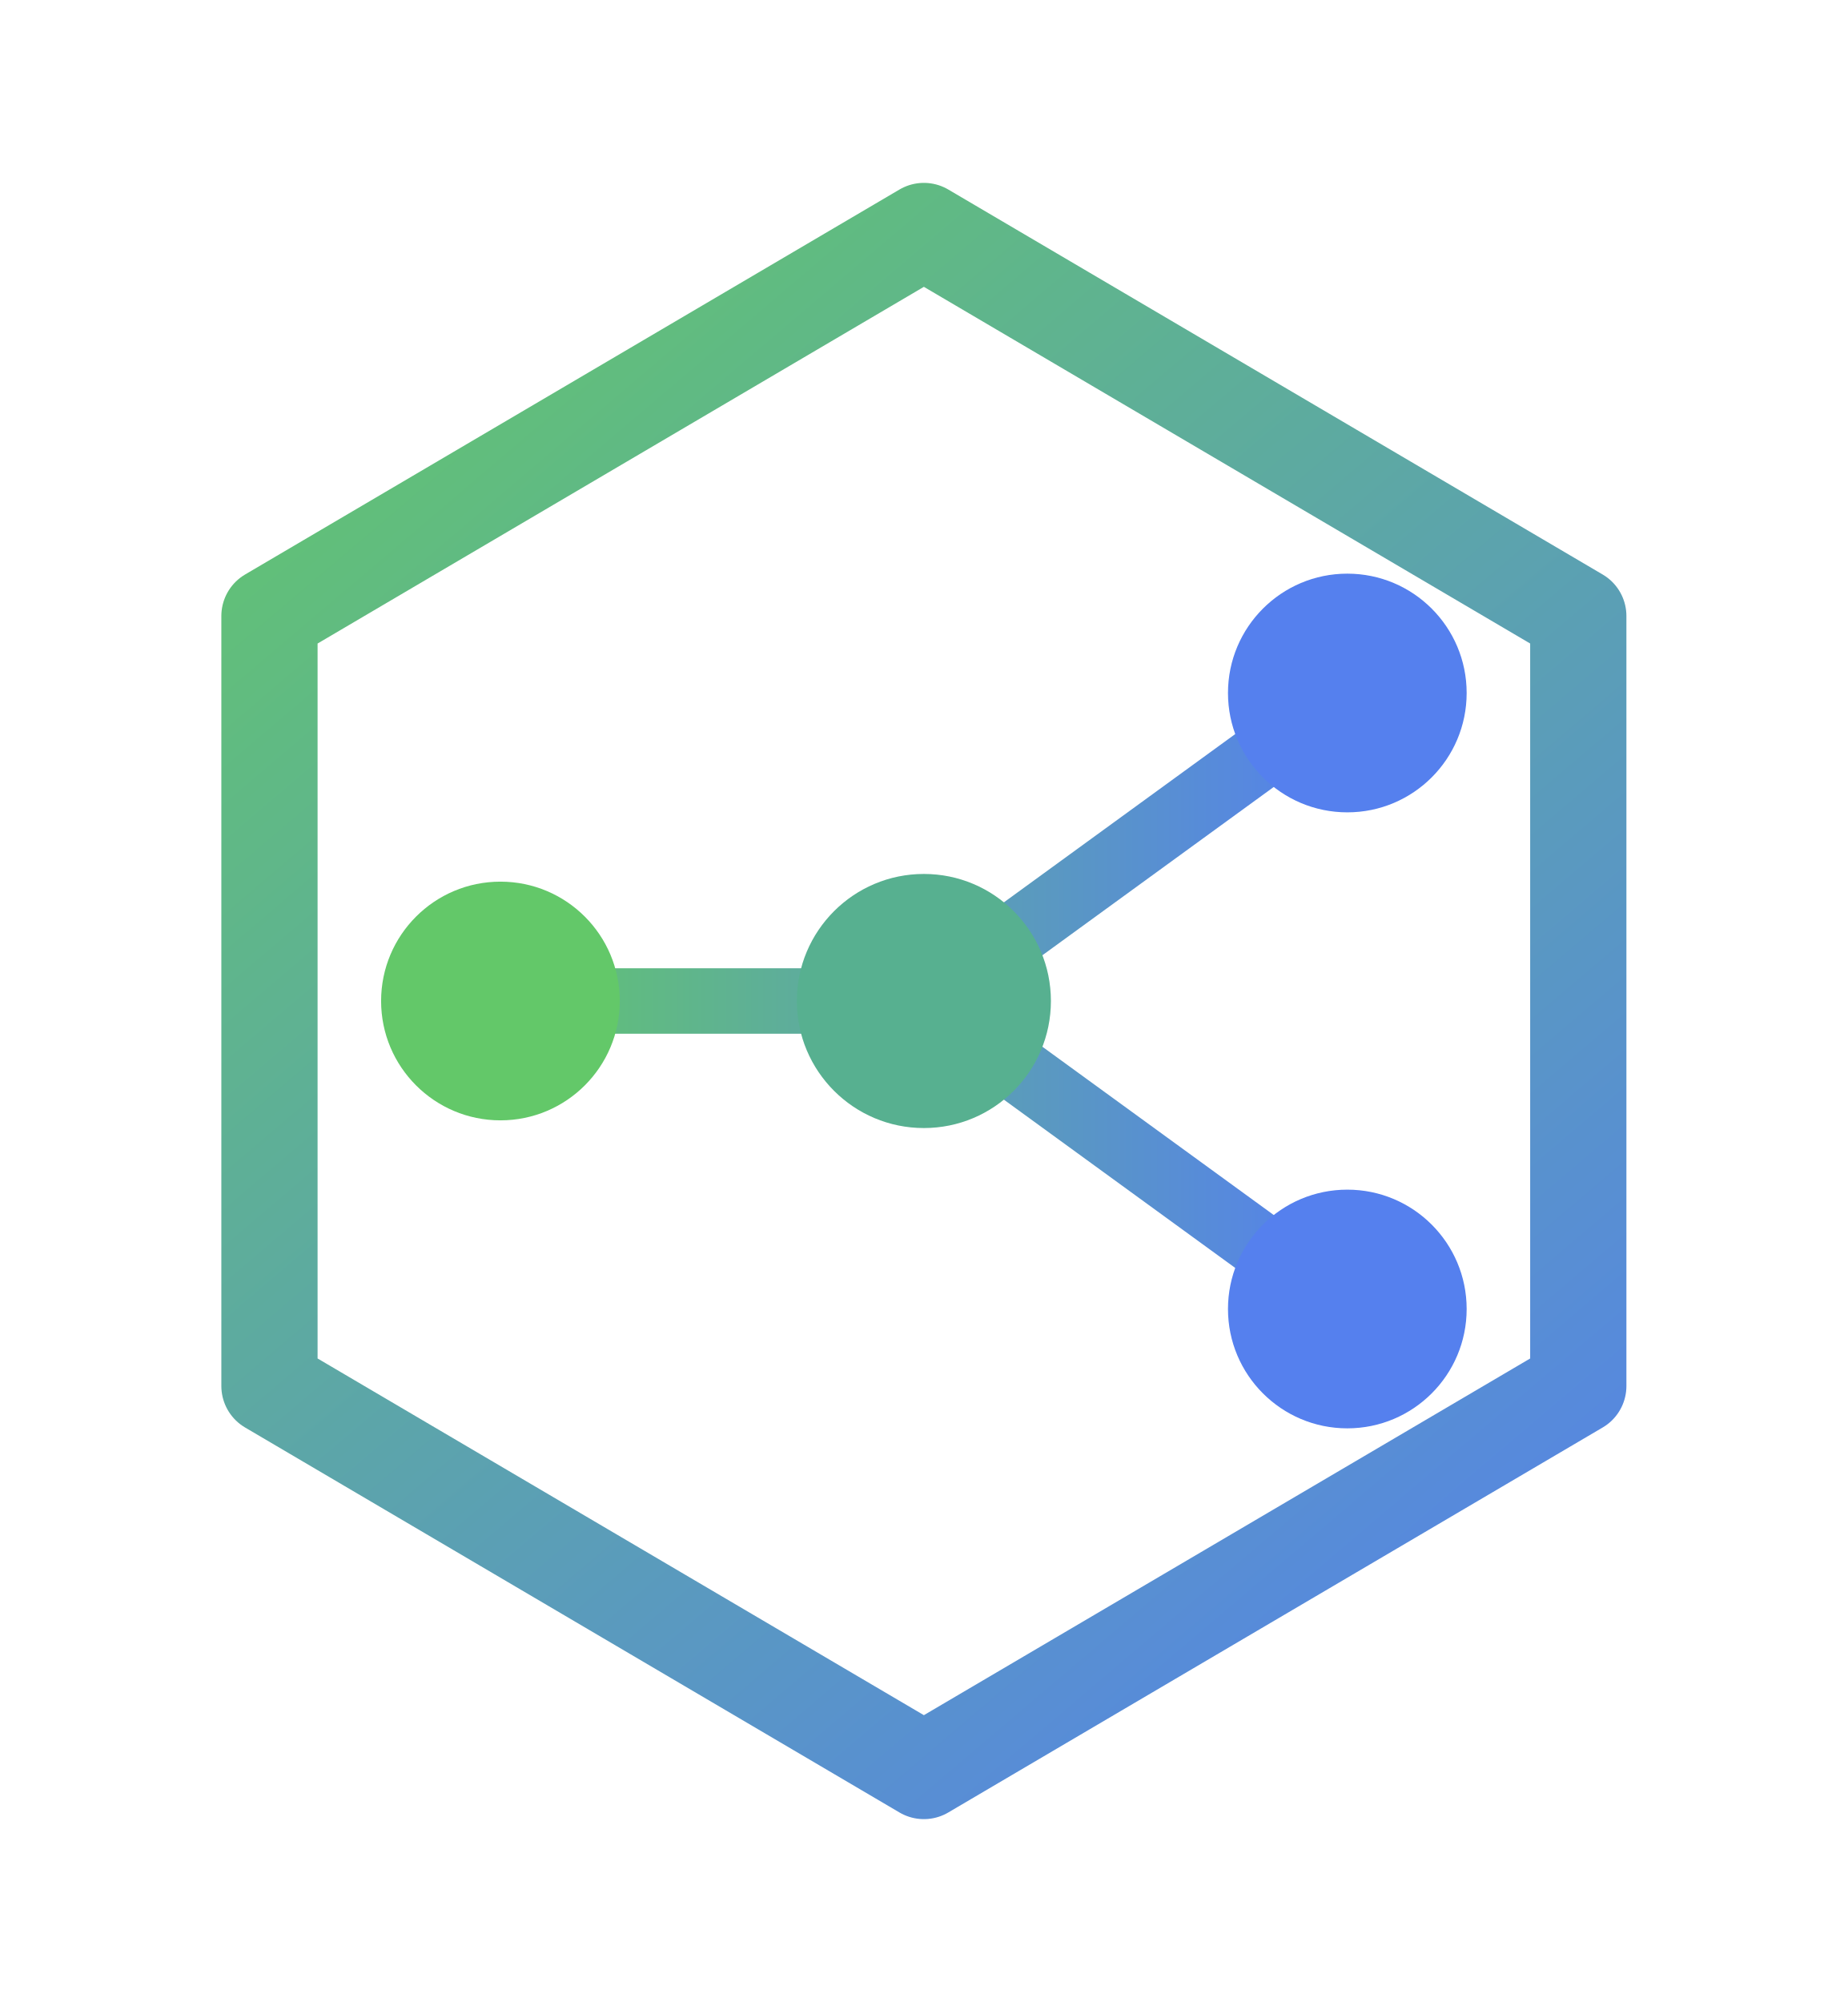
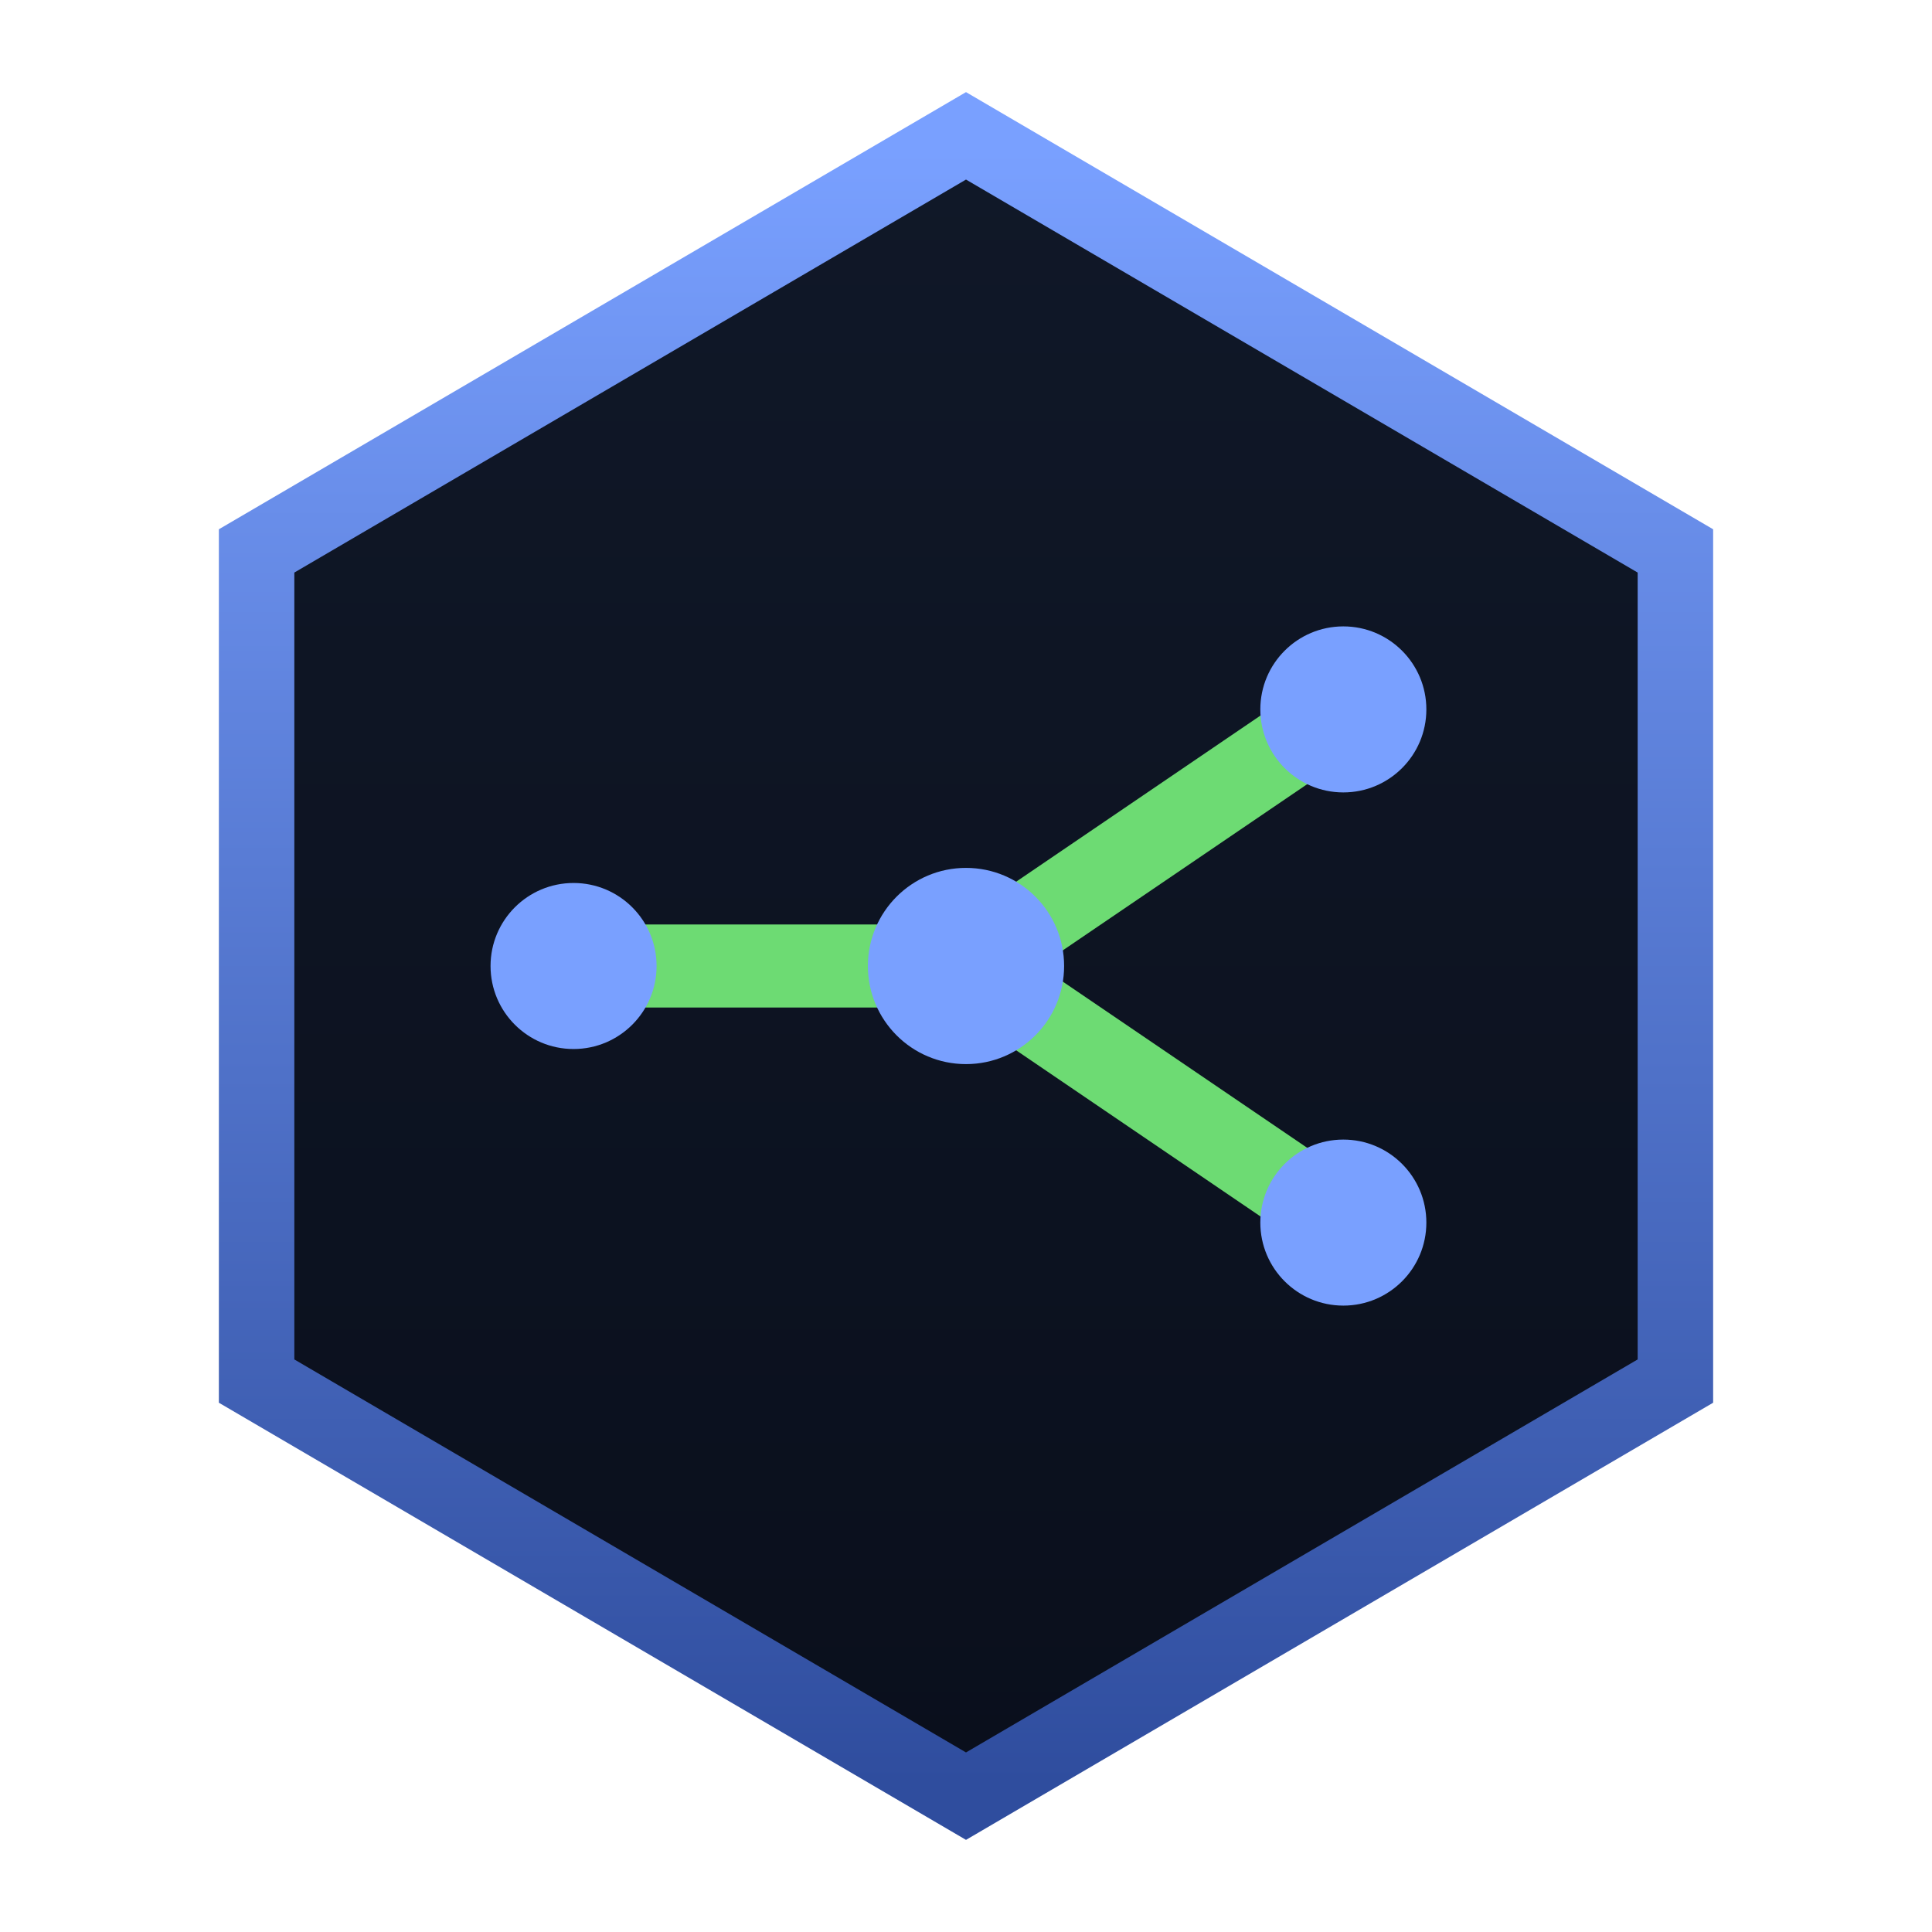
- <svg xmlns="http://www.w3.org/2000/svg" viewBox="-24 -26 48 52">
+ <svg xmlns="http://www.w3.org/2000/svg" width="128" height="128" viewBox="0 0 128 128">
  <defs>
-     <linearGradient id="c" x1="-17" y1="-20" x2="17" y2="20" gradientUnits="userSpaceOnUse">
-       <stop offset="0" stop-color="#63c869" />
-       <stop offset="1" stop-color="#5580ee" />
+     <linearGradient id="edge" x1="0" y1="0" x2="0" y2="1">
+       <stop offset="0" stop-color="#79a0ff" />
+       <stop offset="1" stop-color="#2f4d9e" />
    </linearGradient>
-     <linearGradient id="l" x1="-12" y1="0" x2="11" y2="0" gradientUnits="userSpaceOnUse">
-       <stop offset="0" stop-color="#63c869" />
-       <stop offset="1" stop-color="#5580ee" />
+     <linearGradient id="screen" x1="0" y1="0" x2="0" y2="1">
+       <stop offset="0" stop-color="#101828" />
+       <stop offset="1" stop-color="#0a0f1c" />
    </linearGradient>
  </defs>
-   <path d="M0,-20 L17,-10 L17,10 L0,20 L-17,10 L-17,-10 Z" fill="none" stroke="url(#c)" stroke-width="2.5" stroke-linejoin="round" />
-   <path d="M-11,0 L0,0 M0,0 L11,-8 M0,0 L11,8" stroke="url(#l)" stroke-width="1.7" fill="none" stroke-linecap="round" stroke-linejoin="round" />
-   <circle cx="-11" cy="0" r="3.1" fill="#63c869" />
-   <circle cx="0" cy="0" r="3.3" fill="#57b090" />
-   <circle cx="11" cy="-8" r="3.1" fill="#5580ee" />
-   <circle cx="11" cy="8" r="3.1" fill="#5580ee" />
+   <path d="M64 9 L111 36.5 L111 91.5 L64 119 L17 91.5 L17 36.5 Z" fill="url(#screen)" stroke="url(#edge)" stroke-width="5" stroke-linejoin="miter" />
+   <g id="symbol">
+     <path d="M38 64 H64 M64 64 L89 47 M64 64 L89 81" fill="none" stroke="#6ddb73" stroke-width="5.5" stroke-linecap="round" stroke-linejoin="round" />
+     <circle cx="38" cy="64" r="5.5" fill="#79a0ff" />
+     <circle cx="64" cy="64" r="6.5" fill="#79a0ff" />
+     <circle cx="89" cy="47" r="5.5" fill="#79a0ff" />
+     <circle cx="89" cy="81" r="5.5" fill="#79a0ff" />
+   </g>
</svg>
